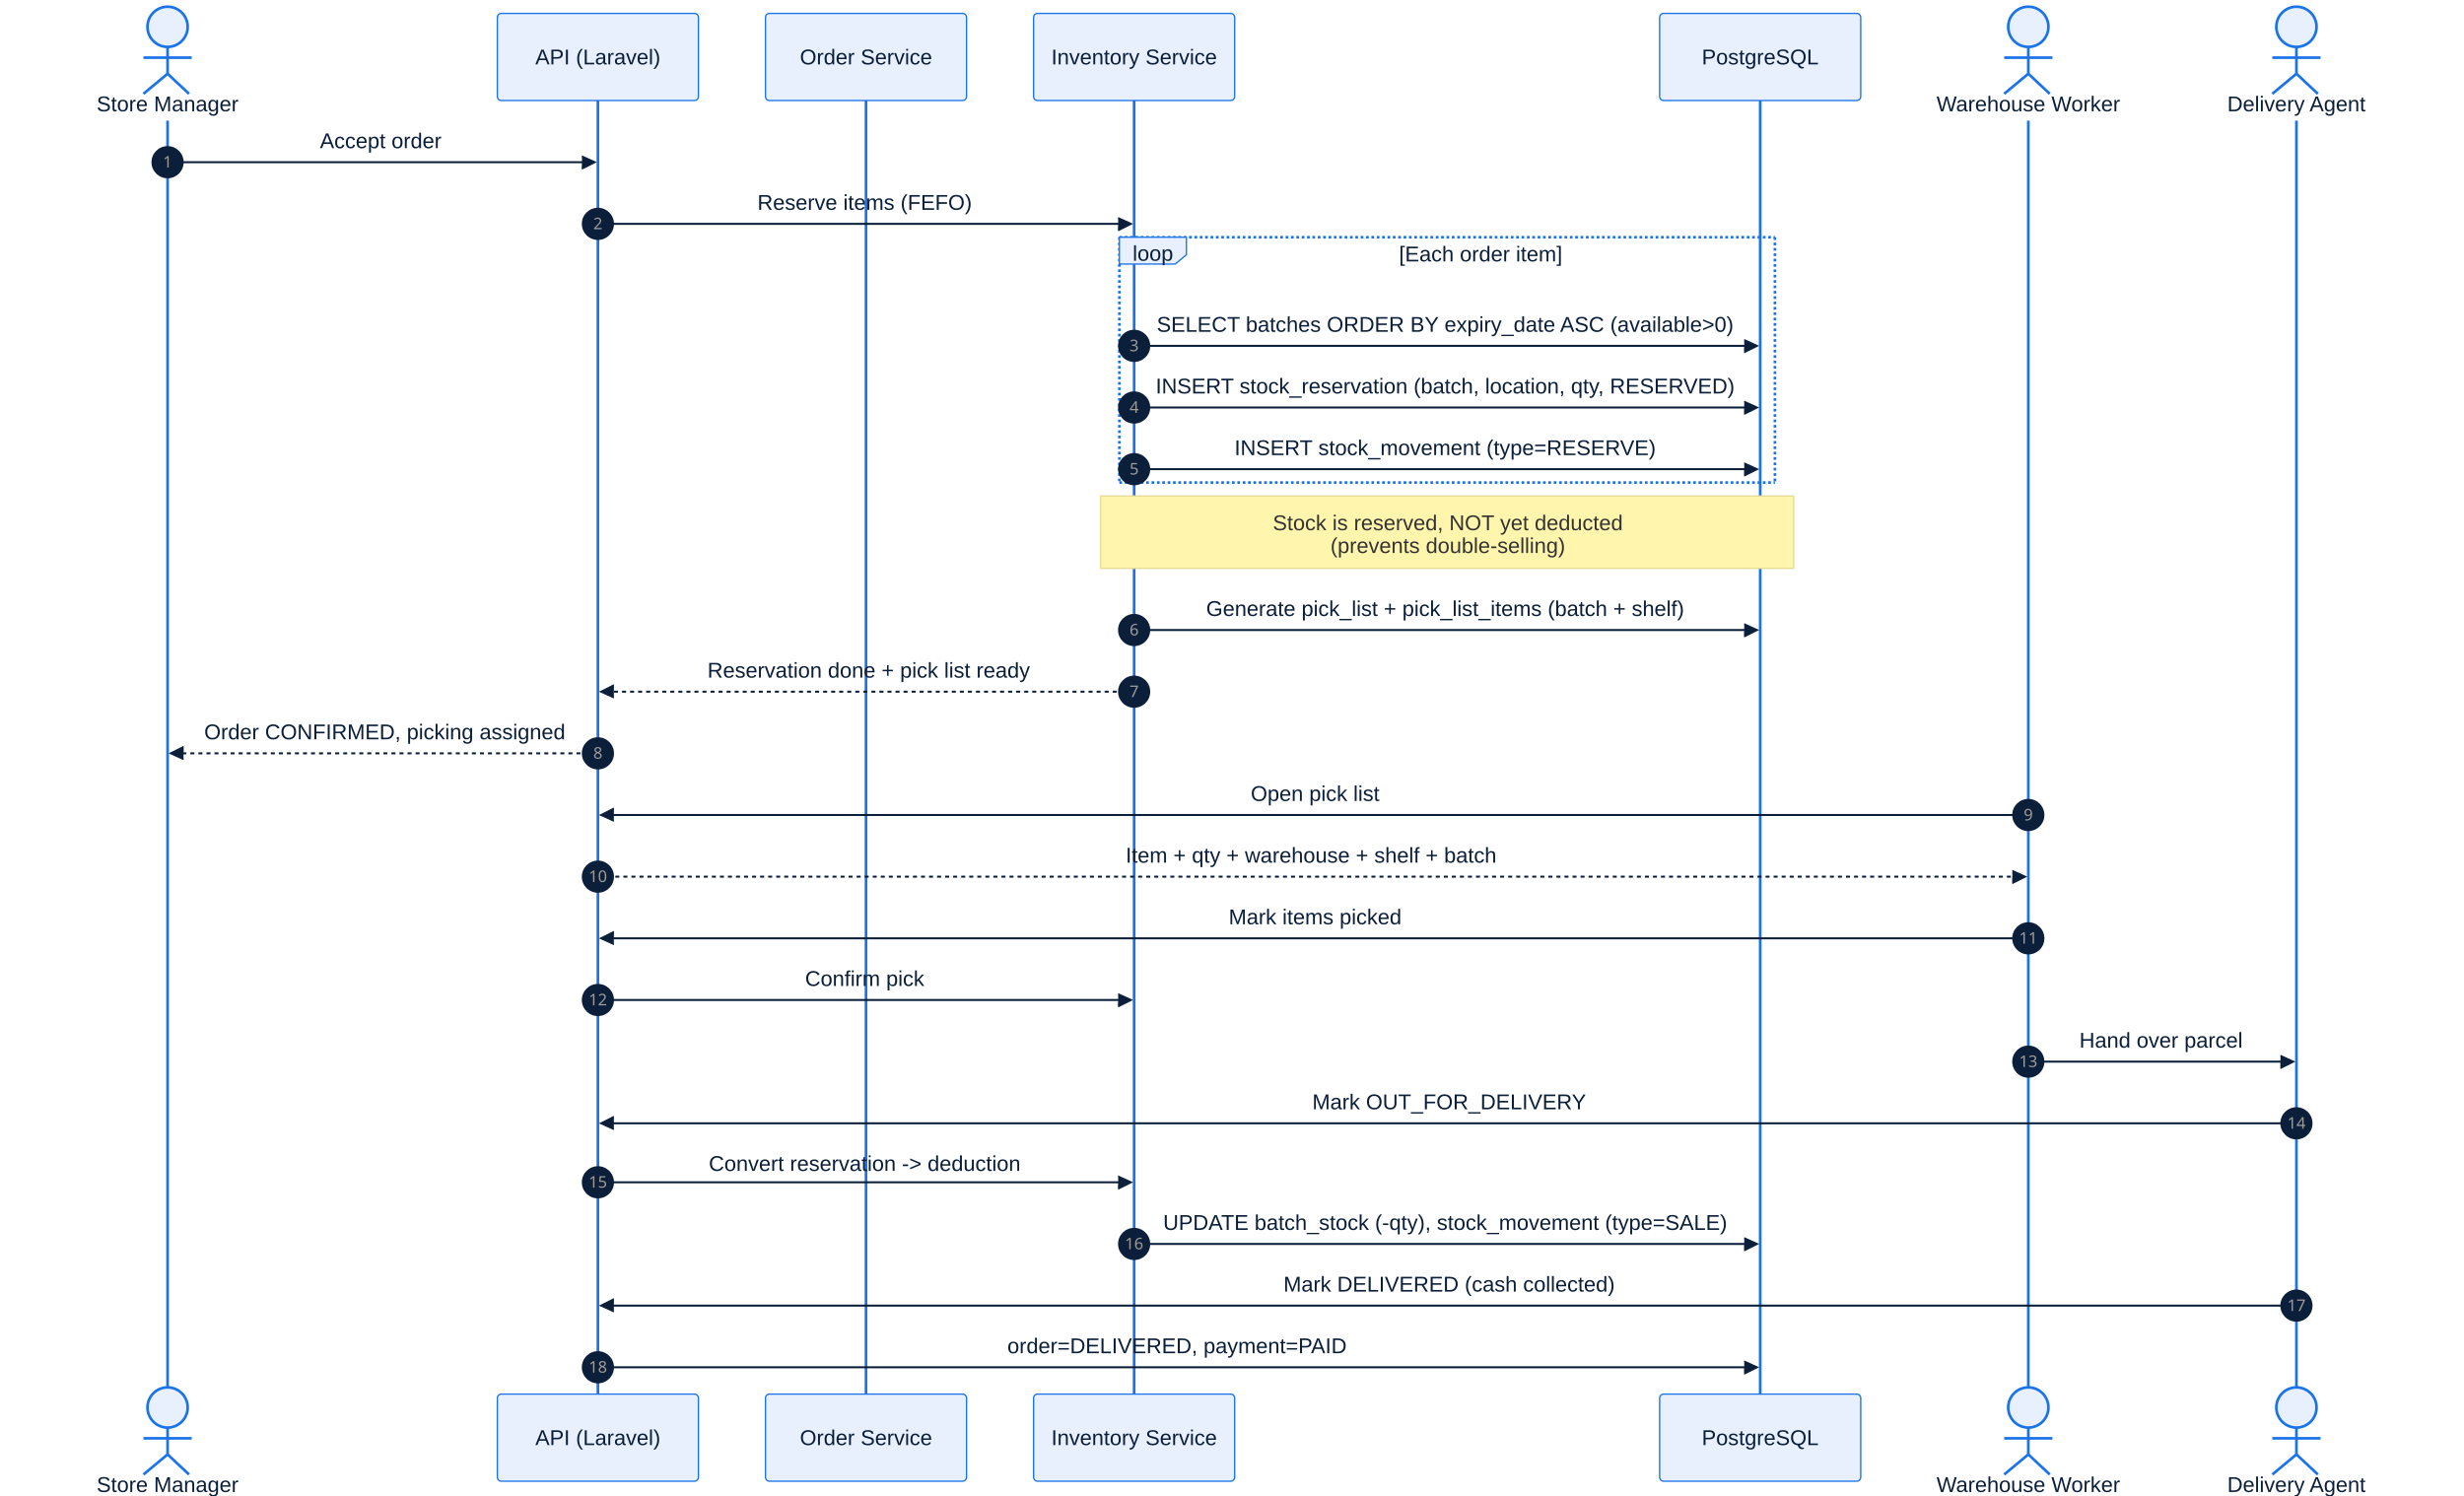
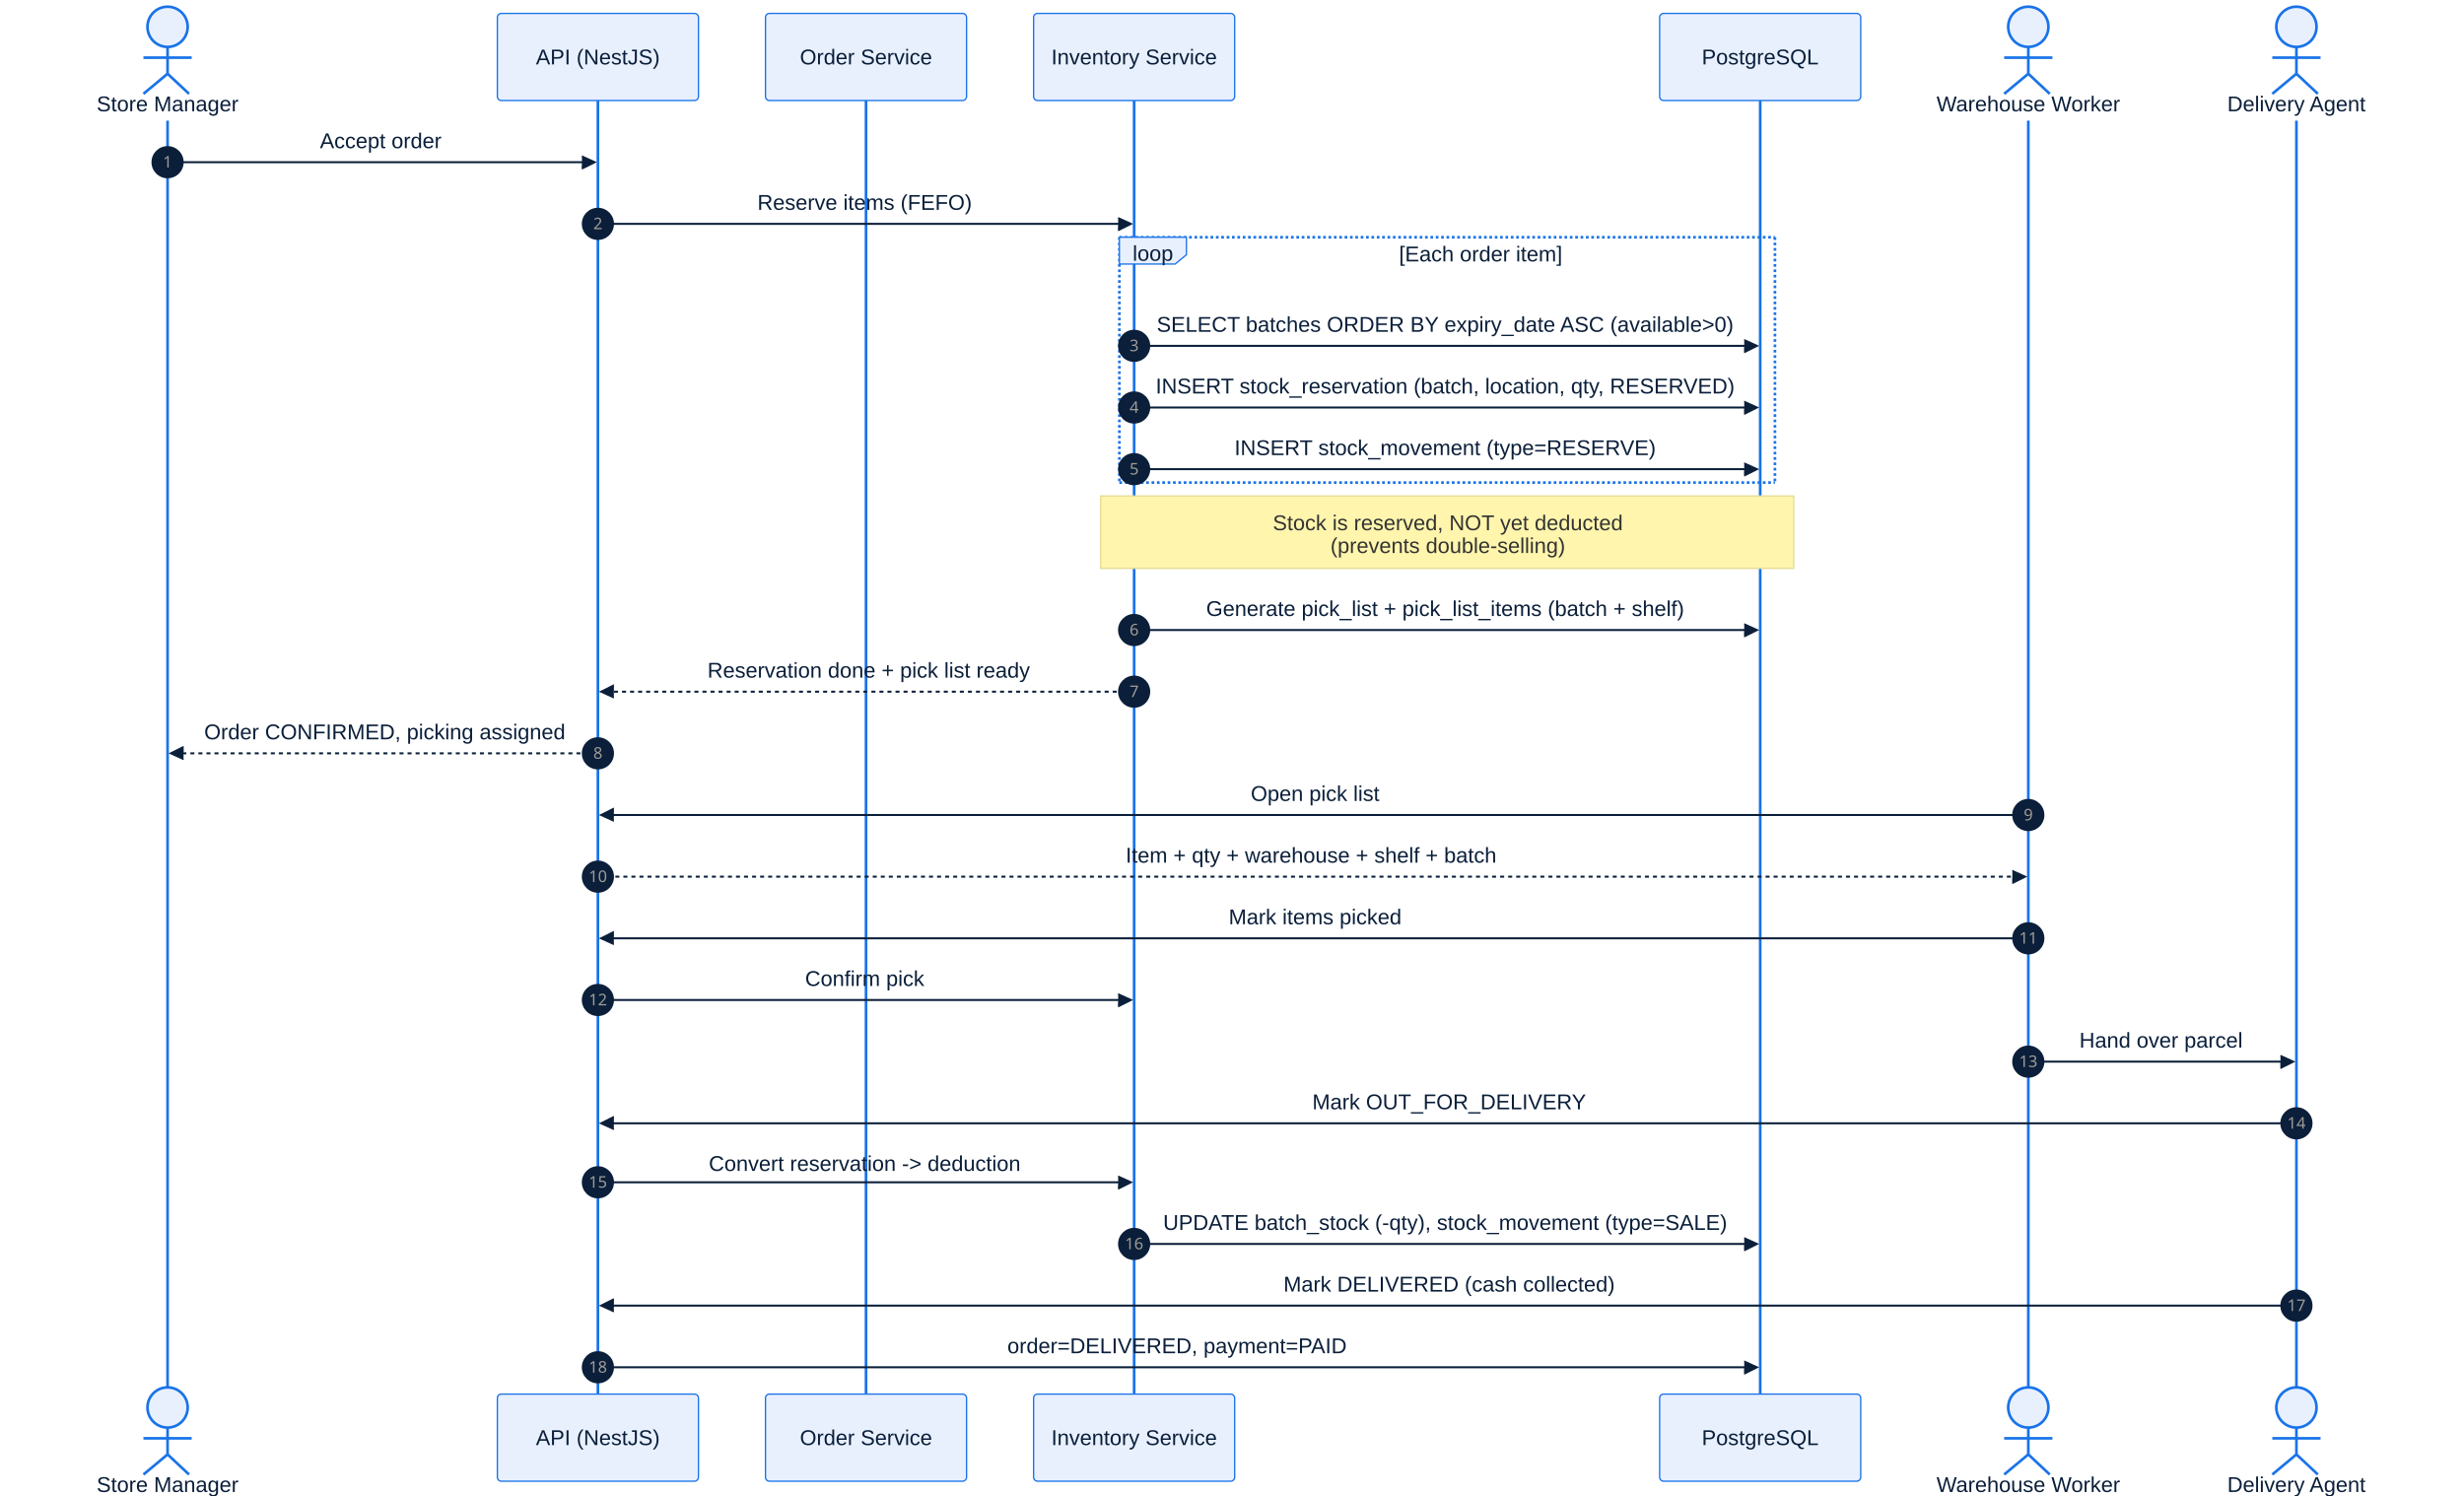
<svg xmlns="http://www.w3.org/2000/svg" id="my-svg" width="100%" style="max-width: 1838px; background-color: white;" viewBox="-50 -10 1838 1116" role="graphics-document document" aria-roledescription="sequence">
  <g />
  <g />
  <g>
    <rect x="1188" y="1030" fill="#eaeaea" stroke="#666" width="150" height="65" name="DB" rx="3" ry="3" class="actor actor-bottom" />
    <text x="1263" y="1062.5" dominant-baseline="central" alignment-baseline="central" class="actor actor-box" style="text-anchor: middle; font-size: 16px; font-weight: 400;">
      <tspan x="1263" dy="0">PostgreSQL</tspan>
    </text>
  </g>
  <g>
    <rect x="721" y="1030" fill="#eaeaea" stroke="#666" width="150" height="65" name="Inv" rx="3" ry="3" class="actor actor-bottom" />
    <text x="796" y="1062.5" dominant-baseline="central" alignment-baseline="central" class="actor actor-box" style="text-anchor: middle; font-size: 16px; font-weight: 400;">
      <tspan x="796" dy="0">Inventory Service</tspan>
    </text>
  </g>
  <g>
    <rect x="521" y="1030" fill="#eaeaea" stroke="#666" width="150" height="65" name="Ord" rx="3" ry="3" class="actor actor-bottom" />
    <text x="596" y="1062.5" dominant-baseline="central" alignment-baseline="central" class="actor actor-box" style="text-anchor: middle; font-size: 16px; font-weight: 400;">
      <tspan x="596" dy="0">Order Service</tspan>
    </text>
  </g>
  <g>
    <rect x="321" y="1030" fill="#eaeaea" stroke="#666" width="150" height="65" name="API" rx="3" ry="3" class="actor actor-bottom" />
    <text x="396" y="1062.5" dominant-baseline="central" alignment-baseline="central" class="actor actor-box" style="text-anchor: middle; font-size: 16px; font-weight: 400;">
-       <tspan x="396" dy="0">API (Laravel)</tspan>
+       <tspan x="396" dy="0">API (NestJS)</tspan>
    </text>
  </g>
  <g />
  <g>
    <line id="actor6" x1="1663" y1="80" x2="1663" y2="1030" class="actor-line 200" stroke-width="0.5px" stroke="#999" name="D" data-et="life-line" data-id="D" />
  </g>
  <g>
    <line id="actor5" x1="1463" y1="80" x2="1463" y2="1030" class="actor-line 200" stroke-width="0.5px" stroke="#999" name="W" data-et="life-line" data-id="W" />
  </g>
  <g>
    <line id="actor4" x1="1263" y1="65" x2="1263" y2="1030" class="actor-line 200" stroke-width="0.5px" stroke="#999" name="DB" data-et="life-line" data-id="DB" />
    <g id="root-4" data-et="participant" data-type="participant" data-id="DB">
      <rect x="1188" y="0" fill="#eaeaea" stroke="#666" width="150" height="65" name="DB" rx="3" ry="3" class="actor actor-top" />
      <text x="1263" y="32.5" dominant-baseline="central" alignment-baseline="central" class="actor actor-box" style="text-anchor: middle; font-size: 16px; font-weight: 400;">
        <tspan x="1263" dy="0">PostgreSQL</tspan>
      </text>
    </g>
  </g>
  <g>
    <line id="actor3" x1="796" y1="65" x2="796" y2="1030" class="actor-line 200" stroke-width="0.5px" stroke="#999" name="Inv" data-et="life-line" data-id="Inv" />
    <g id="root-3" data-et="participant" data-type="participant" data-id="Inv">
      <rect x="721" y="0" fill="#eaeaea" stroke="#666" width="150" height="65" name="Inv" rx="3" ry="3" class="actor actor-top" />
      <text x="796" y="32.5" dominant-baseline="central" alignment-baseline="central" class="actor actor-box" style="text-anchor: middle; font-size: 16px; font-weight: 400;">
        <tspan x="796" dy="0">Inventory Service</tspan>
      </text>
    </g>
  </g>
  <g>
    <line id="actor2" x1="596" y1="65" x2="596" y2="1030" class="actor-line 200" stroke-width="0.5px" stroke="#999" name="Ord" data-et="life-line" data-id="Ord" />
    <g id="root-2" data-et="participant" data-type="participant" data-id="Ord">
      <rect x="521" y="0" fill="#eaeaea" stroke="#666" width="150" height="65" name="Ord" rx="3" ry="3" class="actor actor-top" />
      <text x="596" y="32.5" dominant-baseline="central" alignment-baseline="central" class="actor actor-box" style="text-anchor: middle; font-size: 16px; font-weight: 400;">
        <tspan x="596" dy="0">Order Service</tspan>
      </text>
    </g>
  </g>
  <g>
    <line id="actor1" x1="396" y1="65" x2="396" y2="1030" class="actor-line 200" stroke-width="0.5px" stroke="#999" name="API" data-et="life-line" data-id="API" />
    <g id="root-1" data-et="participant" data-type="participant" data-id="API">
      <rect x="321" y="0" fill="#eaeaea" stroke="#666" width="150" height="65" name="API" rx="3" ry="3" class="actor actor-top" />
      <text x="396" y="32.5" dominant-baseline="central" alignment-baseline="central" class="actor actor-box" style="text-anchor: middle; font-size: 16px; font-weight: 400;">
-         <tspan x="396" dy="0">API (Laravel)</tspan>
+         <tspan x="396" dy="0">API (NestJS)</tspan>
      </text>
    </g>
  </g>
  <g>
    <line id="actor0" x1="75" y1="80" x2="75" y2="1030" class="actor-line 200" stroke-width="0.5px" stroke="#999" name="M" data-et="life-line" data-id="M" />
  </g>
  <style>#my-svg{font-family:Arial,sans-serif;font-size:15px;fill:#0b1f3a;}@keyframes edge-animation-frame{from{stroke-dashoffset:0;}}@keyframes dash{to{stroke-dashoffset:0;}}#my-svg .edge-animation-slow{stroke-dasharray:9,5!important;stroke-dashoffset:900;animation:dash 50s linear infinite;stroke-linecap:round;}#my-svg .edge-animation-fast{stroke-dasharray:9,5!important;stroke-dashoffset:900;animation:dash 20s linear infinite;stroke-linecap:round;}#my-svg .error-icon{fill:hsl(38.182, 91.667%, 100%);}#my-svg .error-text{fill:#000000;stroke:#000000;}#my-svg .edge-thickness-normal{stroke-width:1px;}#my-svg .edge-thickness-thick{stroke-width:3.5px;}#my-svg .edge-pattern-solid{stroke-dasharray:0;}#my-svg .edge-thickness-invisible{stroke-width:0;fill:none;}#my-svg .edge-pattern-dashed{stroke-dasharray:3;}#my-svg .edge-pattern-dotted{stroke-dasharray:2;}#my-svg .marker{fill:#5f6368;stroke:#5f6368;}#my-svg .marker.cross{stroke:#5f6368;}#my-svg svg{font-family:Arial,sans-serif;font-size:15px;}#my-svg p{margin:0;}#my-svg .actor{stroke:#1a73e8;fill:#e8f0fe;stroke-width:1;}#my-svg rect.actor.outer-path[data-look="neo"]{filter:drop-shadow( 1px 2px 2px rgba(185,185,185,1));}#my-svg rect.note[data-look="neo"]{stroke:hsl(52.683, 60%, 73.922%);fill:#fff5ad;filter:drop-shadow( 1px 2px 2px rgba(185,185,185,1));}#my-svg text.actor&gt;tspan{fill:#0b1f3a;stroke:none;}#my-svg .actor-line{stroke:#1a73e8;}#my-svg .innerArc{stroke-width:1.5;stroke-dasharray:none;}#my-svg .messageLine0{stroke-width:1.5;stroke-dasharray:none;stroke:#0b1f3a;}#my-svg .messageLine1{stroke-width:1.5;stroke-dasharray:2,2;stroke:#0b1f3a;}#my-svg [id$="-arrowhead"] path{fill:#0b1f3a;stroke:#0b1f3a;}#my-svg .sequenceNumber{fill:#a09c97;}#my-svg [id$="-sequencenumber"]{fill:#0b1f3a;}#my-svg [id$="-crosshead"] path{fill:#0b1f3a;stroke:#0b1f3a;}#my-svg .messageText{fill:#0b1f3a;stroke:none;}#my-svg .labelBox{stroke:#1a73e8;fill:#e8f0fe;filter:none;}#my-svg .labelText,#my-svg .labelText&gt;tspan{fill:#0b1f3a;stroke:none;}#my-svg .loopText,#my-svg .loopText&gt;tspan{fill:#0b1f3a;stroke:none;}#my-svg .sectionTitle,#my-svg .sectionTitle&gt;tspan{fill:#0b1f3a;stroke:none;}#my-svg .loopLine{stroke-width:2px;stroke-dasharray:2,2;stroke:#1a73e8;fill:#1a73e8;}#my-svg .note{stroke:hsl(52.683, 60%, 73.922%);fill:#fff5ad;}#my-svg .noteText,#my-svg .noteText&gt;tspan{fill:#333;stroke:none;font-weight:normal;}#my-svg .activation0{fill:hsl(98.182, 91.667%, 95.294%);stroke:hsl(98.182, 91.667%, 85.294%);}#my-svg .activation1{fill:hsl(98.182, 91.667%, 95.294%);stroke:hsl(98.182, 91.667%, 85.294%);}#my-svg .activation2{fill:hsl(98.182, 91.667%, 95.294%);stroke:hsl(98.182, 91.667%, 85.294%);}#my-svg .actorPopupMenu{position:absolute;}#my-svg .actorPopupMenuPanel{position:absolute;fill:#e8f0fe;box-shadow:0px 8px 16px 0px rgba(0,0,0,0.2);filter:drop-shadow(3px 5px 2px rgb(0 0 0 / 0.4));}#my-svg .actor-man circle,#my-svg line{fill:#e8f0fe;stroke-width:2px;}#my-svg g rect.rect{filter:drop-shadow( 1px 2px 2px rgba(185,185,185,1));stroke:#1a73e8;}#my-svg .node .neo-node{stroke:#1a73e8;}#my-svg [data-look="neo"].node rect,#my-svg [data-look="neo"].cluster rect,#my-svg [data-look="neo"].node polygon{stroke:url(#my-svg-gradient);filter:drop-shadow( 1px 2px 2px rgba(185,185,185,1));}#my-svg [data-look="neo"].swimlane.cluster rect{filter:none;}#my-svg [data-look="neo"].node path{stroke:url(#my-svg-gradient);stroke-width:1px;}#my-svg [data-look="neo"].node .outer-path{filter:drop-shadow( 1px 2px 2px rgba(185,185,185,1));}#my-svg [data-look="neo"].node .neo-line path{stroke:#1a73e8;filter:none;}#my-svg [data-look="neo"].node circle{stroke:url(#my-svg-gradient);filter:drop-shadow( 1px 2px 2px rgba(185,185,185,1));}#my-svg [data-look="neo"].node circle .state-start{fill:#000000;}#my-svg [data-look="neo"].icon-shape .icon{fill:url(#my-svg-gradient);filter:drop-shadow( 1px 2px 2px rgba(185,185,185,1));}#my-svg [data-look="neo"].icon-shape .icon-neo path{stroke:url(#my-svg-gradient);filter:drop-shadow( 1px 2px 2px rgba(185,185,185,1));}#my-svg :root{--mermaid-font-family:"trebuchet ms",verdana,arial,sans-serif;}</style>
  <g />
  <defs>
    <symbol id="my-svg-computer" width="24" height="24">
      <path transform="scale(.5)" d="M2 2v13h20v-13h-20zm18 11h-16v-9h16v9zm-10.228 6l.466-1h3.524l.467 1h-4.457zm14.228 3h-24l2-6h2.104l-1.33 4h18.45l-1.297-4h2.073l2 6zm-5-10h-14v-7h14v7z" />
    </symbol>
  </defs>
  <defs>
    <symbol id="my-svg-database" fill-rule="evenodd" clip-rule="evenodd">
      <path transform="scale(.5)" d="M12.258.001l.256.004.255.005.253.008.251.01.249.012.247.015.246.016.242.019.241.02.239.023.236.024.233.027.231.028.229.031.225.032.223.034.22.036.217.038.214.04.211.041.208.043.205.045.201.046.198.048.194.05.191.051.187.053.183.054.18.056.175.057.172.059.168.06.163.061.16.063.155.064.15.066.074.033.073.033.071.034.07.034.069.035.068.035.067.035.066.035.064.036.064.036.062.036.06.036.06.037.058.037.058.037.055.038.055.038.053.038.052.038.051.039.05.039.048.039.047.039.045.04.044.04.043.04.041.04.04.041.039.041.037.041.036.041.034.041.033.042.032.042.03.042.029.042.027.042.026.043.024.043.023.043.021.043.02.043.018.044.017.043.015.044.013.044.012.044.011.045.009.044.007.045.006.045.004.045.002.045.001.045v17l-.001.045-.002.045-.004.045-.006.045-.007.045-.009.044-.011.045-.012.044-.013.044-.015.044-.017.043-.018.044-.02.043-.021.043-.023.043-.024.043-.026.043-.027.042-.029.042-.03.042-.032.042-.033.042-.034.041-.036.041-.037.041-.039.041-.04.041-.041.04-.043.04-.044.04-.045.04-.047.039-.048.039-.05.039-.051.039-.052.038-.053.038-.055.038-.055.038-.058.037-.058.037-.06.037-.06.036-.062.036-.064.036-.064.036-.066.035-.067.035-.068.035-.069.035-.07.034-.071.034-.073.033-.074.033-.15.066-.155.064-.16.063-.163.061-.168.06-.172.059-.175.057-.18.056-.183.054-.187.053-.191.051-.194.05-.198.048-.201.046-.205.045-.208.043-.211.041-.214.04-.217.038-.22.036-.223.034-.225.032-.229.031-.231.028-.233.027-.236.024-.239.023-.241.02-.242.019-.246.016-.247.015-.249.012-.251.01-.253.008-.255.005-.256.004-.258.001-.258-.001-.256-.004-.255-.005-.253-.008-.251-.01-.249-.012-.247-.015-.245-.016-.243-.019-.241-.02-.238-.023-.236-.024-.234-.027-.231-.028-.228-.031-.226-.032-.223-.034-.22-.036-.217-.038-.214-.04-.211-.041-.208-.043-.204-.045-.201-.046-.198-.048-.195-.05-.19-.051-.187-.053-.184-.054-.179-.056-.176-.057-.172-.059-.167-.06-.164-.061-.159-.063-.155-.064-.151-.066-.074-.033-.072-.033-.072-.034-.07-.034-.069-.035-.068-.035-.067-.035-.066-.035-.064-.036-.063-.036-.062-.036-.061-.036-.06-.037-.058-.037-.057-.037-.056-.038-.055-.038-.053-.038-.052-.038-.051-.039-.049-.039-.049-.039-.046-.039-.046-.04-.044-.04-.043-.04-.041-.04-.04-.041-.039-.041-.037-.041-.036-.041-.034-.041-.033-.042-.032-.042-.03-.042-.029-.042-.027-.042-.026-.043-.024-.043-.023-.043-.021-.043-.02-.043-.018-.044-.017-.043-.015-.044-.013-.044-.012-.044-.011-.045-.009-.044-.007-.045-.006-.045-.004-.045-.002-.045-.001-.045v-17l.001-.045.002-.045.004-.045.006-.045.007-.045.009-.044.011-.045.012-.044.013-.044.015-.044.017-.043.018-.044.02-.043.021-.043.023-.043.024-.043.026-.043.027-.042.029-.042.03-.042.032-.042.033-.042.034-.041.036-.041.037-.041.039-.041.04-.041.041-.04.043-.04.044-.04.046-.04.046-.039.049-.039.049-.039.051-.039.052-.038.053-.038.055-.038.056-.038.057-.037.058-.037.06-.037.061-.036.062-.036.063-.036.064-.036.066-.035.067-.035.068-.035.069-.035.07-.034.072-.034.072-.033.074-.033.151-.066.155-.064.159-.063.164-.061.167-.06.172-.059.176-.057.179-.056.184-.054.187-.053.19-.051.195-.05.198-.048.201-.046.204-.045.208-.043.211-.041.214-.04.217-.038.22-.036.223-.034.226-.032.228-.031.231-.028.234-.027.236-.024.238-.023.241-.02.243-.019.245-.016.247-.015.249-.012.251-.01.253-.008.255-.005.256-.004.258-.001.258.001zm-9.258 20.499v.01l.001.021.003.021.004.022.005.021.006.022.007.022.009.023.01.022.011.023.012.023.013.023.015.023.016.024.017.023.018.024.019.024.021.024.022.025.023.024.024.025.052.049.056.05.061.051.066.051.07.051.075.051.079.052.084.052.088.052.092.052.097.052.102.051.105.052.11.052.114.051.119.051.123.051.127.05.131.05.135.05.139.048.144.049.147.047.152.047.155.047.16.045.163.045.167.043.171.043.176.041.178.041.183.039.187.039.19.037.194.035.197.035.202.033.204.031.209.03.212.029.216.027.219.025.222.024.226.021.23.02.233.018.236.016.24.015.243.012.246.01.249.008.253.005.256.004.259.001.26-.001.257-.004.254-.005.25-.008.247-.011.244-.012.241-.014.237-.016.233-.018.231-.021.226-.021.224-.024.22-.026.216-.027.212-.028.21-.031.205-.031.202-.034.198-.034.194-.036.191-.037.187-.039.183-.04.179-.04.175-.042.172-.043.168-.044.163-.045.16-.046.155-.046.152-.047.148-.048.143-.049.139-.049.136-.05.131-.05.126-.05.123-.051.118-.052.114-.051.11-.052.106-.052.101-.052.096-.052.092-.052.088-.053.083-.051.079-.052.074-.052.07-.051.065-.051.06-.051.056-.05.051-.05.023-.024.023-.025.021-.024.02-.024.019-.024.018-.024.017-.024.015-.023.014-.024.013-.023.012-.023.01-.023.01-.022.008-.022.006-.022.006-.022.004-.022.004-.021.001-.021.001-.021v-4.127l-.077.055-.08.053-.083.054-.085.053-.087.052-.09.052-.093.051-.095.05-.097.05-.1.049-.102.049-.105.048-.106.047-.109.047-.111.046-.114.045-.115.045-.118.044-.12.043-.122.042-.124.042-.126.041-.128.04-.13.04-.132.038-.134.038-.135.037-.138.037-.139.035-.142.035-.143.034-.144.033-.147.032-.148.031-.15.03-.151.03-.153.029-.154.027-.156.027-.158.026-.159.025-.161.024-.162.023-.163.022-.165.021-.166.02-.167.019-.169.018-.169.017-.171.016-.173.015-.173.014-.175.013-.175.012-.177.011-.178.01-.179.008-.179.008-.181.006-.182.005-.182.004-.184.003-.184.002h-.37l-.184-.002-.184-.003-.182-.004-.182-.005-.181-.006-.179-.008-.179-.008-.178-.01-.176-.011-.176-.012-.175-.013-.173-.014-.172-.015-.171-.016-.17-.017-.169-.018-.167-.019-.166-.02-.165-.021-.163-.022-.162-.023-.161-.024-.159-.025-.157-.026-.156-.027-.155-.027-.153-.029-.151-.03-.15-.03-.148-.031-.146-.032-.145-.033-.143-.034-.141-.035-.14-.035-.137-.037-.136-.037-.134-.038-.132-.038-.13-.04-.128-.04-.126-.041-.124-.042-.122-.042-.12-.044-.117-.043-.116-.045-.113-.045-.112-.046-.109-.047-.106-.047-.105-.048-.102-.049-.1-.049-.097-.05-.095-.05-.093-.052-.09-.051-.087-.052-.085-.053-.083-.054-.08-.054-.077-.054v4.127zm0-5.654v.011l.001.021.003.021.004.021.005.022.006.022.007.022.009.022.01.022.011.023.012.023.013.023.015.024.016.023.017.024.018.024.019.024.021.024.022.024.023.025.024.024.052.05.056.05.061.05.066.051.07.051.075.052.079.051.084.052.088.052.092.052.097.052.102.052.105.052.11.051.114.051.119.052.123.05.127.051.131.05.135.049.139.049.144.048.147.048.152.047.155.046.16.045.163.045.167.044.171.042.176.042.178.04.183.04.187.038.19.037.194.036.197.034.202.033.204.032.209.03.212.028.216.027.219.025.222.024.226.022.23.02.233.018.236.016.24.014.243.012.246.01.249.008.253.006.256.003.259.001.26-.001.257-.003.254-.006.25-.008.247-.01.244-.012.241-.015.237-.016.233-.018.231-.02.226-.022.224-.024.22-.025.216-.027.212-.029.21-.03.205-.032.202-.033.198-.035.194-.036.191-.037.187-.039.183-.039.179-.041.175-.042.172-.043.168-.044.163-.045.16-.045.155-.047.152-.047.148-.048.143-.048.139-.05.136-.049.131-.05.126-.051.123-.051.118-.051.114-.052.11-.052.106-.052.101-.052.096-.052.092-.052.088-.052.083-.052.079-.052.074-.051.07-.052.065-.051.06-.05.056-.051.051-.049.023-.025.023-.024.021-.025.02-.024.019-.024.018-.024.017-.024.015-.023.014-.023.013-.024.012-.022.01-.023.01-.023.008-.022.006-.022.006-.022.004-.021.004-.022.001-.021.001-.021v-4.139l-.077.054-.08.054-.083.054-.085.052-.087.053-.09.051-.093.051-.095.051-.097.05-.1.049-.102.049-.105.048-.106.047-.109.047-.111.046-.114.045-.115.044-.118.044-.12.044-.122.042-.124.042-.126.041-.128.04-.13.039-.132.039-.134.038-.135.037-.138.036-.139.036-.142.035-.143.033-.144.033-.147.033-.148.031-.15.03-.151.03-.153.028-.154.028-.156.027-.158.026-.159.025-.161.024-.162.023-.163.022-.165.021-.166.02-.167.019-.169.018-.169.017-.171.016-.173.015-.173.014-.175.013-.175.012-.177.011-.178.009-.179.009-.179.007-.181.007-.182.005-.182.004-.184.003-.184.002h-.37l-.184-.002-.184-.003-.182-.004-.182-.005-.181-.007-.179-.007-.179-.009-.178-.009-.176-.011-.176-.012-.175-.013-.173-.014-.172-.015-.171-.016-.17-.017-.169-.018-.167-.019-.166-.02-.165-.021-.163-.022-.162-.023-.161-.024-.159-.025-.157-.026-.156-.027-.155-.028-.153-.028-.151-.03-.15-.03-.148-.031-.146-.033-.145-.033-.143-.033-.141-.035-.14-.036-.137-.036-.136-.037-.134-.038-.132-.039-.13-.039-.128-.04-.126-.041-.124-.042-.122-.043-.12-.043-.117-.044-.116-.044-.113-.046-.112-.046-.109-.046-.106-.047-.105-.048-.102-.049-.1-.049-.097-.05-.095-.051-.093-.051-.09-.051-.087-.053-.085-.052-.083-.054-.08-.054-.077-.054v4.139zm0-5.666v.011l.001.02.003.022.004.021.005.022.006.021.007.022.009.023.01.022.011.023.012.023.013.023.015.023.016.024.017.024.018.023.019.024.021.025.022.024.023.024.024.025.052.05.056.05.061.05.066.051.07.051.075.052.079.051.084.052.088.052.092.052.097.052.102.052.105.051.11.052.114.051.119.051.123.051.127.05.131.05.135.05.139.049.144.048.147.048.152.047.155.046.16.045.163.045.167.043.171.043.176.042.178.04.183.04.187.038.19.037.194.036.197.034.202.033.204.032.209.03.212.028.216.027.219.025.222.024.226.021.23.02.233.018.236.017.24.014.243.012.246.01.249.008.253.006.256.003.259.001.26-.001.257-.003.254-.006.25-.008.247-.01.244-.013.241-.014.237-.016.233-.018.231-.02.226-.022.224-.024.22-.025.216-.027.212-.029.21-.03.205-.032.202-.033.198-.035.194-.036.191-.037.187-.039.183-.039.179-.041.175-.042.172-.043.168-.044.163-.045.16-.045.155-.047.152-.047.148-.048.143-.049.139-.049.136-.049.131-.051.126-.05.123-.051.118-.052.114-.051.11-.052.106-.052.101-.052.096-.052.092-.052.088-.052.083-.052.079-.052.074-.052.07-.051.065-.051.06-.051.056-.05.051-.049.023-.025.023-.025.021-.024.02-.024.019-.024.018-.024.017-.024.015-.023.014-.024.013-.023.012-.023.01-.022.01-.023.008-.022.006-.022.006-.022.004-.022.004-.021.001-.021.001-.021v-4.153l-.077.054-.08.054-.083.053-.085.053-.087.053-.09.051-.093.051-.095.051-.097.05-.1.049-.102.048-.105.048-.106.048-.109.046-.111.046-.114.046-.115.044-.118.044-.12.043-.122.043-.124.042-.126.041-.128.04-.13.039-.132.039-.134.038-.135.037-.138.036-.139.036-.142.034-.143.034-.144.033-.147.032-.148.032-.15.03-.151.03-.153.028-.154.028-.156.027-.158.026-.159.024-.161.024-.162.023-.163.023-.165.021-.166.02-.167.019-.169.018-.169.017-.171.016-.173.015-.173.014-.175.013-.175.012-.177.01-.178.01-.179.009-.179.007-.181.006-.182.006-.182.004-.184.003-.184.001-.185.001-.185-.001-.184-.001-.184-.003-.182-.004-.182-.006-.181-.006-.179-.007-.179-.009-.178-.01-.176-.01-.176-.012-.175-.013-.173-.014-.172-.015-.171-.016-.17-.017-.169-.018-.167-.019-.166-.02-.165-.021-.163-.023-.162-.023-.161-.024-.159-.024-.157-.026-.156-.027-.155-.028-.153-.028-.151-.03-.15-.03-.148-.032-.146-.032-.145-.033-.143-.034-.141-.034-.14-.036-.137-.036-.136-.037-.134-.038-.132-.039-.13-.039-.128-.041-.126-.041-.124-.041-.122-.043-.12-.043-.117-.044-.116-.044-.113-.046-.112-.046-.109-.046-.106-.048-.105-.048-.102-.048-.1-.05-.097-.049-.095-.051-.093-.051-.09-.052-.087-.052-.085-.053-.083-.053-.08-.054-.077-.054v4.153zm8.74-8.179l-.257.004-.254.005-.25.008-.247.011-.244.012-.241.014-.237.016-.233.018-.231.021-.226.022-.224.023-.22.026-.216.027-.212.028-.21.031-.205.032-.202.033-.198.034-.194.036-.191.038-.187.038-.183.04-.179.041-.175.042-.172.043-.168.043-.163.045-.16.046-.155.046-.152.048-.148.048-.143.048-.139.049-.136.05-.131.05-.126.051-.123.051-.118.051-.114.052-.11.052-.106.052-.101.052-.096.052-.092.052-.088.052-.083.052-.079.052-.074.051-.07.052-.065.051-.06.05-.056.05-.051.05-.023.025-.023.024-.021.024-.02.025-.019.024-.018.024-.017.023-.015.024-.014.023-.013.023-.012.023-.01.023-.01.022-.008.022-.006.023-.006.021-.004.022-.004.021-.001.021-.001.021.001.021.001.021.004.021.004.022.006.021.006.023.008.022.01.022.01.023.012.023.013.023.014.023.015.024.017.023.018.024.019.024.02.025.021.024.023.024.023.025.051.05.056.05.06.05.065.051.07.052.074.051.079.052.083.052.088.052.092.052.096.052.101.052.106.052.11.052.114.052.118.051.123.051.126.051.131.05.136.05.139.049.143.048.148.048.152.048.155.046.16.046.163.045.168.043.172.043.175.042.179.041.183.04.187.038.191.038.194.036.198.034.202.033.205.032.21.031.212.028.216.027.22.026.224.023.226.022.231.021.233.018.237.016.241.014.244.012.247.011.25.008.254.005.257.004.26.001.26-.001.257-.004.254-.005.25-.008.247-.011.244-.012.241-.014.237-.016.233-.018.231-.021.226-.022.224-.023.22-.026.216-.027.212-.028.21-.031.205-.032.202-.033.198-.034.194-.036.191-.038.187-.038.183-.04.179-.041.175-.042.172-.043.168-.043.163-.045.16-.046.155-.046.152-.048.148-.048.143-.048.139-.049.136-.05.131-.05.126-.051.123-.051.118-.051.114-.052.11-.052.106-.052.101-.052.096-.052.092-.052.088-.052.083-.052.079-.052.074-.051.07-.052.065-.051.06-.05.056-.05.051-.05.023-.025.023-.024.021-.024.02-.025.019-.024.018-.024.017-.023.015-.024.014-.023.013-.023.012-.023.01-.023.01-.022.008-.022.006-.023.006-.021.004-.022.004-.021.001-.021.001-.021-.001-.021-.001-.021-.004-.021-.004-.022-.006-.021-.006-.023-.008-.022-.01-.022-.01-.023-.012-.023-.013-.023-.014-.023-.015-.024-.017-.023-.018-.024-.019-.024-.02-.025-.021-.024-.023-.024-.023-.025-.051-.05-.056-.05-.06-.05-.065-.051-.07-.052-.074-.051-.079-.052-.083-.052-.088-.052-.092-.052-.096-.052-.101-.052-.106-.052-.11-.052-.114-.052-.118-.051-.123-.051-.126-.051-.131-.05-.136-.05-.139-.049-.143-.048-.148-.048-.152-.048-.155-.046-.16-.046-.163-.045-.168-.043-.172-.043-.175-.042-.179-.041-.183-.04-.187-.038-.191-.038-.194-.036-.198-.034-.202-.033-.205-.032-.21-.031-.212-.028-.216-.027-.22-.026-.224-.023-.226-.022-.231-.021-.233-.018-.237-.016-.241-.014-.244-.012-.247-.011-.25-.008-.254-.005-.257-.004-.26-.001-.26.001z" />
    </symbol>
  </defs>
  <defs>
    <symbol id="my-svg-clock" width="24" height="24">
      <path transform="scale(.5)" d="M12 2c5.514 0 10 4.486 10 10s-4.486 10-10 10-10-4.486-10-10 4.486-10 10-10zm0-2c-6.627 0-12 5.373-12 12s5.373 12 12 12 12-5.373 12-12-5.373-12-12-12zm5.848 12.459c.202.038.202.333.001.372-1.907.361-6.045 1.111-6.547 1.111-.719 0-1.301-.582-1.301-1.301 0-.512.77-5.447 1.125-7.445.034-.192.312-.181.343.014l.985 6.238 5.394 1.011z" />
    </symbol>
  </defs>
  <defs>
    <marker id="my-svg-arrowhead" refX="7.9" refY="5" markerUnits="userSpaceOnUse" markerWidth="12" markerHeight="12" orient="auto-start-reverse">
      <path d="M -1 0 L 10 5 L 0 10 z" />
    </marker>
  </defs>
  <defs>
    <marker id="my-svg-crosshead" markerWidth="15" markerHeight="8" orient="auto" refX="4" refY="4.5">
      <path fill="none" stroke="#000000" stroke-width="1pt" d="M 1,2 L 6,7 M 6,2 L 1,7" style="stroke-dasharray: 0, 0;" />
    </marker>
  </defs>
  <defs>
    <marker id="my-svg-filled-head" refX="15.5" refY="7" markerWidth="20" markerHeight="28" orient="auto">
      <path d="M 18,7 L9,13 L14,7 L9,1 Z" />
    </marker>
  </defs>
  <defs>
    <marker id="my-svg-sequencenumber" refX="15" refY="15" markerWidth="60" markerHeight="40" orient="auto">
      <circle cx="15" cy="15" r="6" />
    </marker>
  </defs>
  <defs>
    <marker id="my-svg-solidTopArrowHead" refX="7.9" refY="7.25" markerUnits="userSpaceOnUse" markerWidth="12" markerHeight="12" orient="auto-start-reverse">
      <path d="M 0 0 L 10 8 L 0 8 z" />
    </marker>
  </defs>
  <defs>
    <marker id="my-svg-solidBottomArrowHead" refX="7.9" refY="0.75" markerUnits="userSpaceOnUse" markerWidth="12" markerHeight="12" orient="auto-start-reverse">
      <path d="M 0 0 L 10 0 L 0 8 z" />
    </marker>
  </defs>
  <defs>
    <marker id="my-svg-stickTopArrowHead" refX="7.5" refY="7" markerUnits="userSpaceOnUse" markerWidth="12" markerHeight="12" orient="auto-start-reverse">
      <path d="M 0 0 L 7 7" stroke="black" stroke-width="1.5" fill="none" />
    </marker>
  </defs>
  <defs>
    <marker id="my-svg-stickBottomArrowHead" refX="7.5" refY="0" markerUnits="userSpaceOnUse" markerWidth="12" markerHeight="12" orient="auto-start-reverse">
      <path d="M 0 7 L 7 0" stroke="black" stroke-width="1.5" fill="none" />
    </marker>
  </defs>
  <g data-et="control-structure" data-id="i7">
    <line x1="785" y1="167" x2="1274" y2="167" class="loopLine" />
    <line x1="1274" y1="167" x2="1274" y2="350" class="loopLine" />
    <line x1="785" y1="350" x2="1274" y2="350" class="loopLine" />
    <line x1="785" y1="167" x2="785" y2="350" class="loopLine" />
    <polygon points="785,167 835,167 835,180 826.6,187 785,187" class="labelBox" />
    <text x="810" y="180" text-anchor="middle" dominant-baseline="middle" alignment-baseline="middle" class="labelText" style="font-size: 16px; font-weight: 400;">loop</text>
    <text x="1054.5" y="185" text-anchor="middle" class="loopText" style="font-size: 16px; font-weight: 400;">
      <tspan x="1054.5">[Each order item]</tspan>
    </text>
  </g>
  <g data-et="note" data-id="i8">
    <rect x="771" y="360" fill="#EDF2AE" stroke="#666" width="517" height="54" class="note" />
    <text x="1030" y="365" text-anchor="middle" dominant-baseline="middle" alignment-baseline="middle" class="noteText" dy="1em" style="font-size: 16px; font-weight: 400;">
      <tspan x="1030">Stock is reserved, NOT yet deducted</tspan>
    </text>
    <text x="1030" y="382" text-anchor="middle" dominant-baseline="middle" alignment-baseline="middle" class="noteText" dy="1em" style="font-size: 16px; font-weight: 400;">
      <tspan x="1030">(prevents double-selling)</tspan>
    </text>
  </g>
  <g class="actor-man actor-top" name="M" data-et="participant" data-type="actor" data-id="M" style="stroke: rgb(26, 115, 232);">
    <line id="actor-man-torso0" x1="75" y1="25" x2="75" y2="45" />
    <line id="actor-man-arms0" x1="57" y1="33" x2="93" y2="33" />
    <line x1="57" y1="60" x2="75" y2="45" />
    <line x1="75" y1="45" x2="91" y2="60" />
    <circle cx="75" cy="10" r="15" width="150" height="65" />
    <text x="75" y="67.5" dominant-baseline="central" alignment-baseline="central" class="actor actor-man" style="text-anchor: middle; font-size: 16px; font-weight: 400;">
      <tspan x="75" dy="0">Store Manager</tspan>
    </text>
  </g>
  <g class="actor-man actor-top" name="W" data-et="participant" data-type="actor" data-id="W" style="stroke: rgb(26, 115, 232);">
    <line id="actor-man-torso5" x1="1463" y1="25" x2="1463" y2="45" />
    <line id="actor-man-arms5" x1="1445" y1="33" x2="1481" y2="33" />
    <line x1="1445" y1="60" x2="1463" y2="45" />
    <line x1="1463" y1="45" x2="1479" y2="60" />
    <circle cx="1463" cy="10" r="15" width="150" height="65" />
    <text x="1463" y="67.5" dominant-baseline="central" alignment-baseline="central" class="actor actor-man" style="text-anchor: middle; font-size: 16px; font-weight: 400;">
      <tspan x="1463" dy="0">Warehouse Worker</tspan>
    </text>
  </g>
  <g class="actor-man actor-top" name="D" data-et="participant" data-type="actor" data-id="D" style="stroke: rgb(26, 115, 232);">
    <line id="actor-man-torso6" x1="1663" y1="25" x2="1663" y2="45" />
    <line id="actor-man-arms6" x1="1645" y1="33" x2="1681" y2="33" />
    <line x1="1645" y1="60" x2="1663" y2="45" />
    <line x1="1663" y1="45" x2="1679" y2="60" />
    <circle cx="1663" cy="10" r="15" width="150" height="65" />
    <text x="1663" y="67.5" dominant-baseline="central" alignment-baseline="central" class="actor actor-man" style="text-anchor: middle; font-size: 16px; font-weight: 400;">
      <tspan x="1663" dy="0">Delivery Agent</tspan>
    </text>
  </g>
  <text x="234" y="80" text-anchor="middle" dominant-baseline="middle" alignment-baseline="middle" class="messageText" dy="1em" style="font-size: 16px; font-weight: 400;">Accept order</text>
  <line x1="82" y1="111" x2="392" y2="111" class="messageLine0" data-et="message" data-id="i1" data-from="M" data-to="API" stroke-width="2" stroke="none" marker-end="url(#my-svg-arrowhead)" style="fill: none;" />
  <line x1="75" y1="111" x2="75" y2="111" stroke-width="0" marker-start="url(#my-svg-sequencenumber)" />
  <text x="75" y="115" font-family="sans-serif" font-size="12px" text-anchor="middle" class="sequenceNumber">1</text>
  <text x="595" y="126" text-anchor="middle" dominant-baseline="middle" alignment-baseline="middle" class="messageText" dy="1em" style="font-size: 16px; font-weight: 400;">Reserve items (FEFO)</text>
  <line x1="403" y1="157" x2="792" y2="157" class="messageLine0" data-et="message" data-id="i2" data-from="API" data-to="Inv" stroke-width="2" stroke="none" marker-end="url(#my-svg-arrowhead)" style="fill: none;" />
  <line x1="396" y1="157" x2="396" y2="157" stroke-width="0" marker-start="url(#my-svg-sequencenumber)" />
  <text x="396" y="161" font-family="sans-serif" font-size="12px" text-anchor="middle" class="sequenceNumber">2</text>
  <text x="1028" y="217" text-anchor="middle" dominant-baseline="middle" alignment-baseline="middle" class="messageText" dy="1em" style="font-size: 16px; font-weight: 400;">SELECT batches ORDER BY expiry_date ASC (available&gt;0)</text>
  <line x1="803" y1="248" x2="1259" y2="248" class="messageLine0" data-et="message" data-id="i4" data-from="Inv" data-to="DB" stroke-width="2" stroke="none" marker-end="url(#my-svg-arrowhead)" style="fill: none;" />
  <line x1="796" y1="248" x2="796" y2="248" stroke-width="0" marker-start="url(#my-svg-sequencenumber)" />
  <text x="796" y="252" font-family="sans-serif" font-size="12px" text-anchor="middle" class="sequenceNumber">3</text>
  <text x="1028" y="263" text-anchor="middle" dominant-baseline="middle" alignment-baseline="middle" class="messageText" dy="1em" style="font-size: 16px; font-weight: 400;">INSERT stock_reservation (batch, location, qty, RESERVED)</text>
  <line x1="803" y1="294" x2="1259" y2="294" class="messageLine0" data-et="message" data-id="i5" data-from="Inv" data-to="DB" stroke-width="2" stroke="none" marker-end="url(#my-svg-arrowhead)" style="fill: none;" />
  <line x1="796" y1="294" x2="796" y2="294" stroke-width="0" marker-start="url(#my-svg-sequencenumber)" />
  <text x="796" y="298" font-family="sans-serif" font-size="12px" text-anchor="middle" class="sequenceNumber">4</text>
  <text x="1028" y="309" text-anchor="middle" dominant-baseline="middle" alignment-baseline="middle" class="messageText" dy="1em" style="font-size: 16px; font-weight: 400;">INSERT stock_movement (type=RESERVE)</text>
  <line x1="803" y1="340" x2="1259" y2="340" class="messageLine0" data-et="message" data-id="i6" data-from="Inv" data-to="DB" stroke-width="2" stroke="none" marker-end="url(#my-svg-arrowhead)" style="fill: none;" />
  <line x1="796" y1="340" x2="796" y2="340" stroke-width="0" marker-start="url(#my-svg-sequencenumber)" />
  <text x="796" y="344" font-family="sans-serif" font-size="12px" text-anchor="middle" class="sequenceNumber">5</text>
  <text x="1028" y="429" text-anchor="middle" dominant-baseline="middle" alignment-baseline="middle" class="messageText" dy="1em" style="font-size: 16px; font-weight: 400;">Generate pick_list + pick_list_items (batch + shelf)</text>
  <line x1="803" y1="460" x2="1259" y2="460" class="messageLine0" data-et="message" data-id="i9" data-from="Inv" data-to="DB" stroke-width="2" stroke="none" marker-end="url(#my-svg-arrowhead)" style="fill: none;" />
  <line x1="796" y1="460" x2="796" y2="460" stroke-width="0" marker-start="url(#my-svg-sequencenumber)" />
  <text x="796" y="464" font-family="sans-serif" font-size="12px" text-anchor="middle" class="sequenceNumber">6</text>
  <text x="598" y="475" text-anchor="middle" dominant-baseline="middle" alignment-baseline="middle" class="messageText" dy="1em" style="font-size: 16px; font-weight: 400;">Reservation done + pick list ready</text>
  <line x1="801" y1="506" x2="400" y2="506" class="messageLine1" data-et="message" data-id="i10" data-from="Inv" data-to="API" stroke-width="2" stroke="none" marker-end="url(#my-svg-arrowhead)" style="stroke-dasharray: 3, 3; fill: none;" />
  <line x1="796" y1="506" x2="796" y2="506" stroke-width="0" marker-start="url(#my-svg-sequencenumber)" />
  <text x="796" y="510" font-family="sans-serif" font-size="12px" text-anchor="middle" class="sequenceNumber">7</text>
  <text x="237" y="521" text-anchor="middle" dominant-baseline="middle" alignment-baseline="middle" class="messageText" dy="1em" style="font-size: 16px; font-weight: 400;">Order CONFIRMED, picking assigned</text>
  <line x1="401" y1="552" x2="79" y2="552" class="messageLine1" data-et="message" data-id="i11" data-from="API" data-to="M" stroke-width="2" stroke="none" marker-end="url(#my-svg-arrowhead)" style="stroke-dasharray: 3, 3; fill: none;" />
  <line x1="396" y1="552" x2="396" y2="552" stroke-width="0" marker-start="url(#my-svg-sequencenumber)" />
  <text x="396" y="556" font-family="sans-serif" font-size="12px" text-anchor="middle" class="sequenceNumber">8</text>
  <text x="931" y="567" text-anchor="middle" dominant-baseline="middle" alignment-baseline="middle" class="messageText" dy="1em" style="font-size: 16px; font-weight: 400;">Open pick list</text>
  <line x1="1468" y1="598" x2="400" y2="598" class="messageLine0" data-et="message" data-id="i12" data-from="W" data-to="API" stroke-width="2" stroke="none" marker-end="url(#my-svg-arrowhead)" style="fill: none;" />
  <line x1="1463" y1="598" x2="1463" y2="598" stroke-width="0" marker-start="url(#my-svg-sequencenumber)" />
  <text x="1463" y="602" font-family="sans-serif" font-size="12px" text-anchor="middle" class="sequenceNumber">9</text>
  <text x="928" y="613" text-anchor="middle" dominant-baseline="middle" alignment-baseline="middle" class="messageText" dy="1em" style="font-size: 16px; font-weight: 400;">Item + qty + warehouse + shelf + batch</text>
  <line x1="403" y1="644" x2="1459" y2="644" class="messageLine1" data-et="message" data-id="i13" data-from="API" data-to="W" stroke-width="2" stroke="none" marker-end="url(#my-svg-arrowhead)" style="stroke-dasharray: 3, 3; fill: none;" />
  <line x1="396" y1="644" x2="396" y2="644" stroke-width="0" marker-start="url(#my-svg-sequencenumber)" />
  <text x="396" y="648" font-family="sans-serif" font-size="12px" text-anchor="middle" class="sequenceNumber">10</text>
  <text x="931" y="659" text-anchor="middle" dominant-baseline="middle" alignment-baseline="middle" class="messageText" dy="1em" style="font-size: 16px; font-weight: 400;">Mark items picked</text>
  <line x1="1468" y1="690" x2="400" y2="690" class="messageLine0" data-et="message" data-id="i14" data-from="W" data-to="API" stroke-width="2" stroke="none" marker-end="url(#my-svg-arrowhead)" style="fill: none;" />
  <line x1="1463" y1="690" x2="1463" y2="690" stroke-width="0" marker-start="url(#my-svg-sequencenumber)" />
  <text x="1463" y="694" font-family="sans-serif" font-size="12px" text-anchor="middle" class="sequenceNumber">11</text>
  <text x="595" y="705" text-anchor="middle" dominant-baseline="middle" alignment-baseline="middle" class="messageText" dy="1em" style="font-size: 16px; font-weight: 400;">Confirm pick</text>
  <line x1="403" y1="736" x2="792" y2="736" class="messageLine0" data-et="message" data-id="i15" data-from="API" data-to="Inv" stroke-width="2" stroke="none" marker-end="url(#my-svg-arrowhead)" style="fill: none;" />
  <line x1="396" y1="736" x2="396" y2="736" stroke-width="0" marker-start="url(#my-svg-sequencenumber)" />
  <text x="396" y="740" font-family="sans-serif" font-size="12px" text-anchor="middle" class="sequenceNumber">12</text>
  <text x="1562" y="751" text-anchor="middle" dominant-baseline="middle" alignment-baseline="middle" class="messageText" dy="1em" style="font-size: 16px; font-weight: 400;">Hand over parcel</text>
  <line x1="1470" y1="782" x2="1659" y2="782" class="messageLine0" data-et="message" data-id="i16" data-from="W" data-to="D" stroke-width="2" stroke="none" marker-end="url(#my-svg-arrowhead)" style="fill: none;" />
  <line x1="1463" y1="782" x2="1463" y2="782" stroke-width="0" marker-start="url(#my-svg-sequencenumber)" />
  <text x="1463" y="786" font-family="sans-serif" font-size="12px" text-anchor="middle" class="sequenceNumber">13</text>
  <text x="1031" y="797" text-anchor="middle" dominant-baseline="middle" alignment-baseline="middle" class="messageText" dy="1em" style="font-size: 16px; font-weight: 400;">Mark OUT_FOR_DELIVERY</text>
  <line x1="1668" y1="828" x2="400" y2="828" class="messageLine0" data-et="message" data-id="i17" data-from="D" data-to="API" stroke-width="2" stroke="none" marker-end="url(#my-svg-arrowhead)" style="fill: none;" />
  <line x1="1663" y1="828" x2="1663" y2="828" stroke-width="0" marker-start="url(#my-svg-sequencenumber)" />
  <text x="1663" y="832" font-family="sans-serif" font-size="12px" text-anchor="middle" class="sequenceNumber">14</text>
  <text x="595" y="843" text-anchor="middle" dominant-baseline="middle" alignment-baseline="middle" class="messageText" dy="1em" style="font-size: 16px; font-weight: 400;">Convert reservation -&gt; deduction</text>
  <line x1="403" y1="872" x2="792" y2="872" class="messageLine0" data-et="message" data-id="i18" data-from="API" data-to="Inv" stroke-width="2" stroke="none" marker-end="url(#my-svg-arrowhead)" style="fill: none;" />
  <line x1="396" y1="872" x2="396" y2="872" stroke-width="0" marker-start="url(#my-svg-sequencenumber)" />
  <text x="396" y="876" font-family="sans-serif" font-size="12px" text-anchor="middle" class="sequenceNumber">15</text>
  <text x="1028" y="887" text-anchor="middle" dominant-baseline="middle" alignment-baseline="middle" class="messageText" dy="1em" style="font-size: 16px; font-weight: 400;">UPDATE batch_stock (-qty), stock_movement (type=SALE)</text>
  <line x1="803" y1="918" x2="1259" y2="918" class="messageLine0" data-et="message" data-id="i19" data-from="Inv" data-to="DB" stroke-width="2" stroke="none" marker-end="url(#my-svg-arrowhead)" style="fill: none;" />
  <line x1="796" y1="918" x2="796" y2="918" stroke-width="0" marker-start="url(#my-svg-sequencenumber)" />
  <text x="796" y="922" font-family="sans-serif" font-size="12px" text-anchor="middle" class="sequenceNumber">16</text>
  <text x="1031" y="933" text-anchor="middle" dominant-baseline="middle" alignment-baseline="middle" class="messageText" dy="1em" style="font-size: 16px; font-weight: 400;">Mark DELIVERED (cash collected)</text>
  <line x1="1668" y1="964" x2="400" y2="964" class="messageLine0" data-et="message" data-id="i20" data-from="D" data-to="API" stroke-width="2" stroke="none" marker-end="url(#my-svg-arrowhead)" style="fill: none;" />
  <line x1="1663" y1="964" x2="1663" y2="964" stroke-width="0" marker-start="url(#my-svg-sequencenumber)" />
  <text x="1663" y="968" font-family="sans-serif" font-size="12px" text-anchor="middle" class="sequenceNumber">17</text>
  <text x="828" y="979" text-anchor="middle" dominant-baseline="middle" alignment-baseline="middle" class="messageText" dy="1em" style="font-size: 16px; font-weight: 400;">order=DELIVERED, payment=PAID</text>
  <line x1="403" y1="1010" x2="1259" y2="1010" class="messageLine0" data-et="message" data-id="i21" data-from="API" data-to="DB" stroke-width="2" stroke="none" marker-end="url(#my-svg-arrowhead)" style="fill: none;" />
  <line x1="396" y1="1010" x2="396" y2="1010" stroke-width="0" marker-start="url(#my-svg-sequencenumber)" />
  <text x="396" y="1014" font-family="sans-serif" font-size="12px" text-anchor="middle" class="sequenceNumber">18</text>
  <g class="actor-man actor-bottom" name="M" style="stroke: rgb(26, 115, 232);">
    <line id="actor-man-torso6" x1="75" y1="1055" x2="75" y2="1075" />
    <line id="actor-man-arms6" x1="57" y1="1063" x2="93" y2="1063" />
    <line x1="57" y1="1090" x2="75" y2="1075" />
    <line x1="75" y1="1075" x2="91" y2="1090" />
    <circle cx="75" cy="1040" r="15" width="150" height="65" />
    <text x="75" y="1097.5" dominant-baseline="central" alignment-baseline="central" class="actor actor-man" style="text-anchor: middle; font-size: 16px; font-weight: 400;">
      <tspan x="75" dy="0">Store Manager</tspan>
    </text>
  </g>
  <g class="actor-man actor-bottom" name="W" style="stroke: rgb(26, 115, 232);">
    <line id="actor-man-torso6" x1="1463" y1="1055" x2="1463" y2="1075" />
    <line id="actor-man-arms6" x1="1445" y1="1063" x2="1481" y2="1063" />
    <line x1="1445" y1="1090" x2="1463" y2="1075" />
    <line x1="1463" y1="1075" x2="1479" y2="1090" />
    <circle cx="1463" cy="1040" r="15" width="150" height="65" />
    <text x="1463" y="1097.5" dominant-baseline="central" alignment-baseline="central" class="actor actor-man" style="text-anchor: middle; font-size: 16px; font-weight: 400;">
      <tspan x="1463" dy="0">Warehouse Worker</tspan>
    </text>
  </g>
  <g class="actor-man actor-bottom" name="D" style="stroke: rgb(26, 115, 232);">
    <line id="actor-man-torso6" x1="1663" y1="1055" x2="1663" y2="1075" />
    <line id="actor-man-arms6" x1="1645" y1="1063" x2="1681" y2="1063" />
    <line x1="1645" y1="1090" x2="1663" y2="1075" />
    <line x1="1663" y1="1075" x2="1679" y2="1090" />
    <circle cx="1663" cy="1040" r="15" width="150" height="65" />
    <text x="1663" y="1097.5" dominant-baseline="central" alignment-baseline="central" class="actor actor-man" style="text-anchor: middle; font-size: 16px; font-weight: 400;">
      <tspan x="1663" dy="0">Delivery Agent</tspan>
    </text>
  </g>
</svg>
